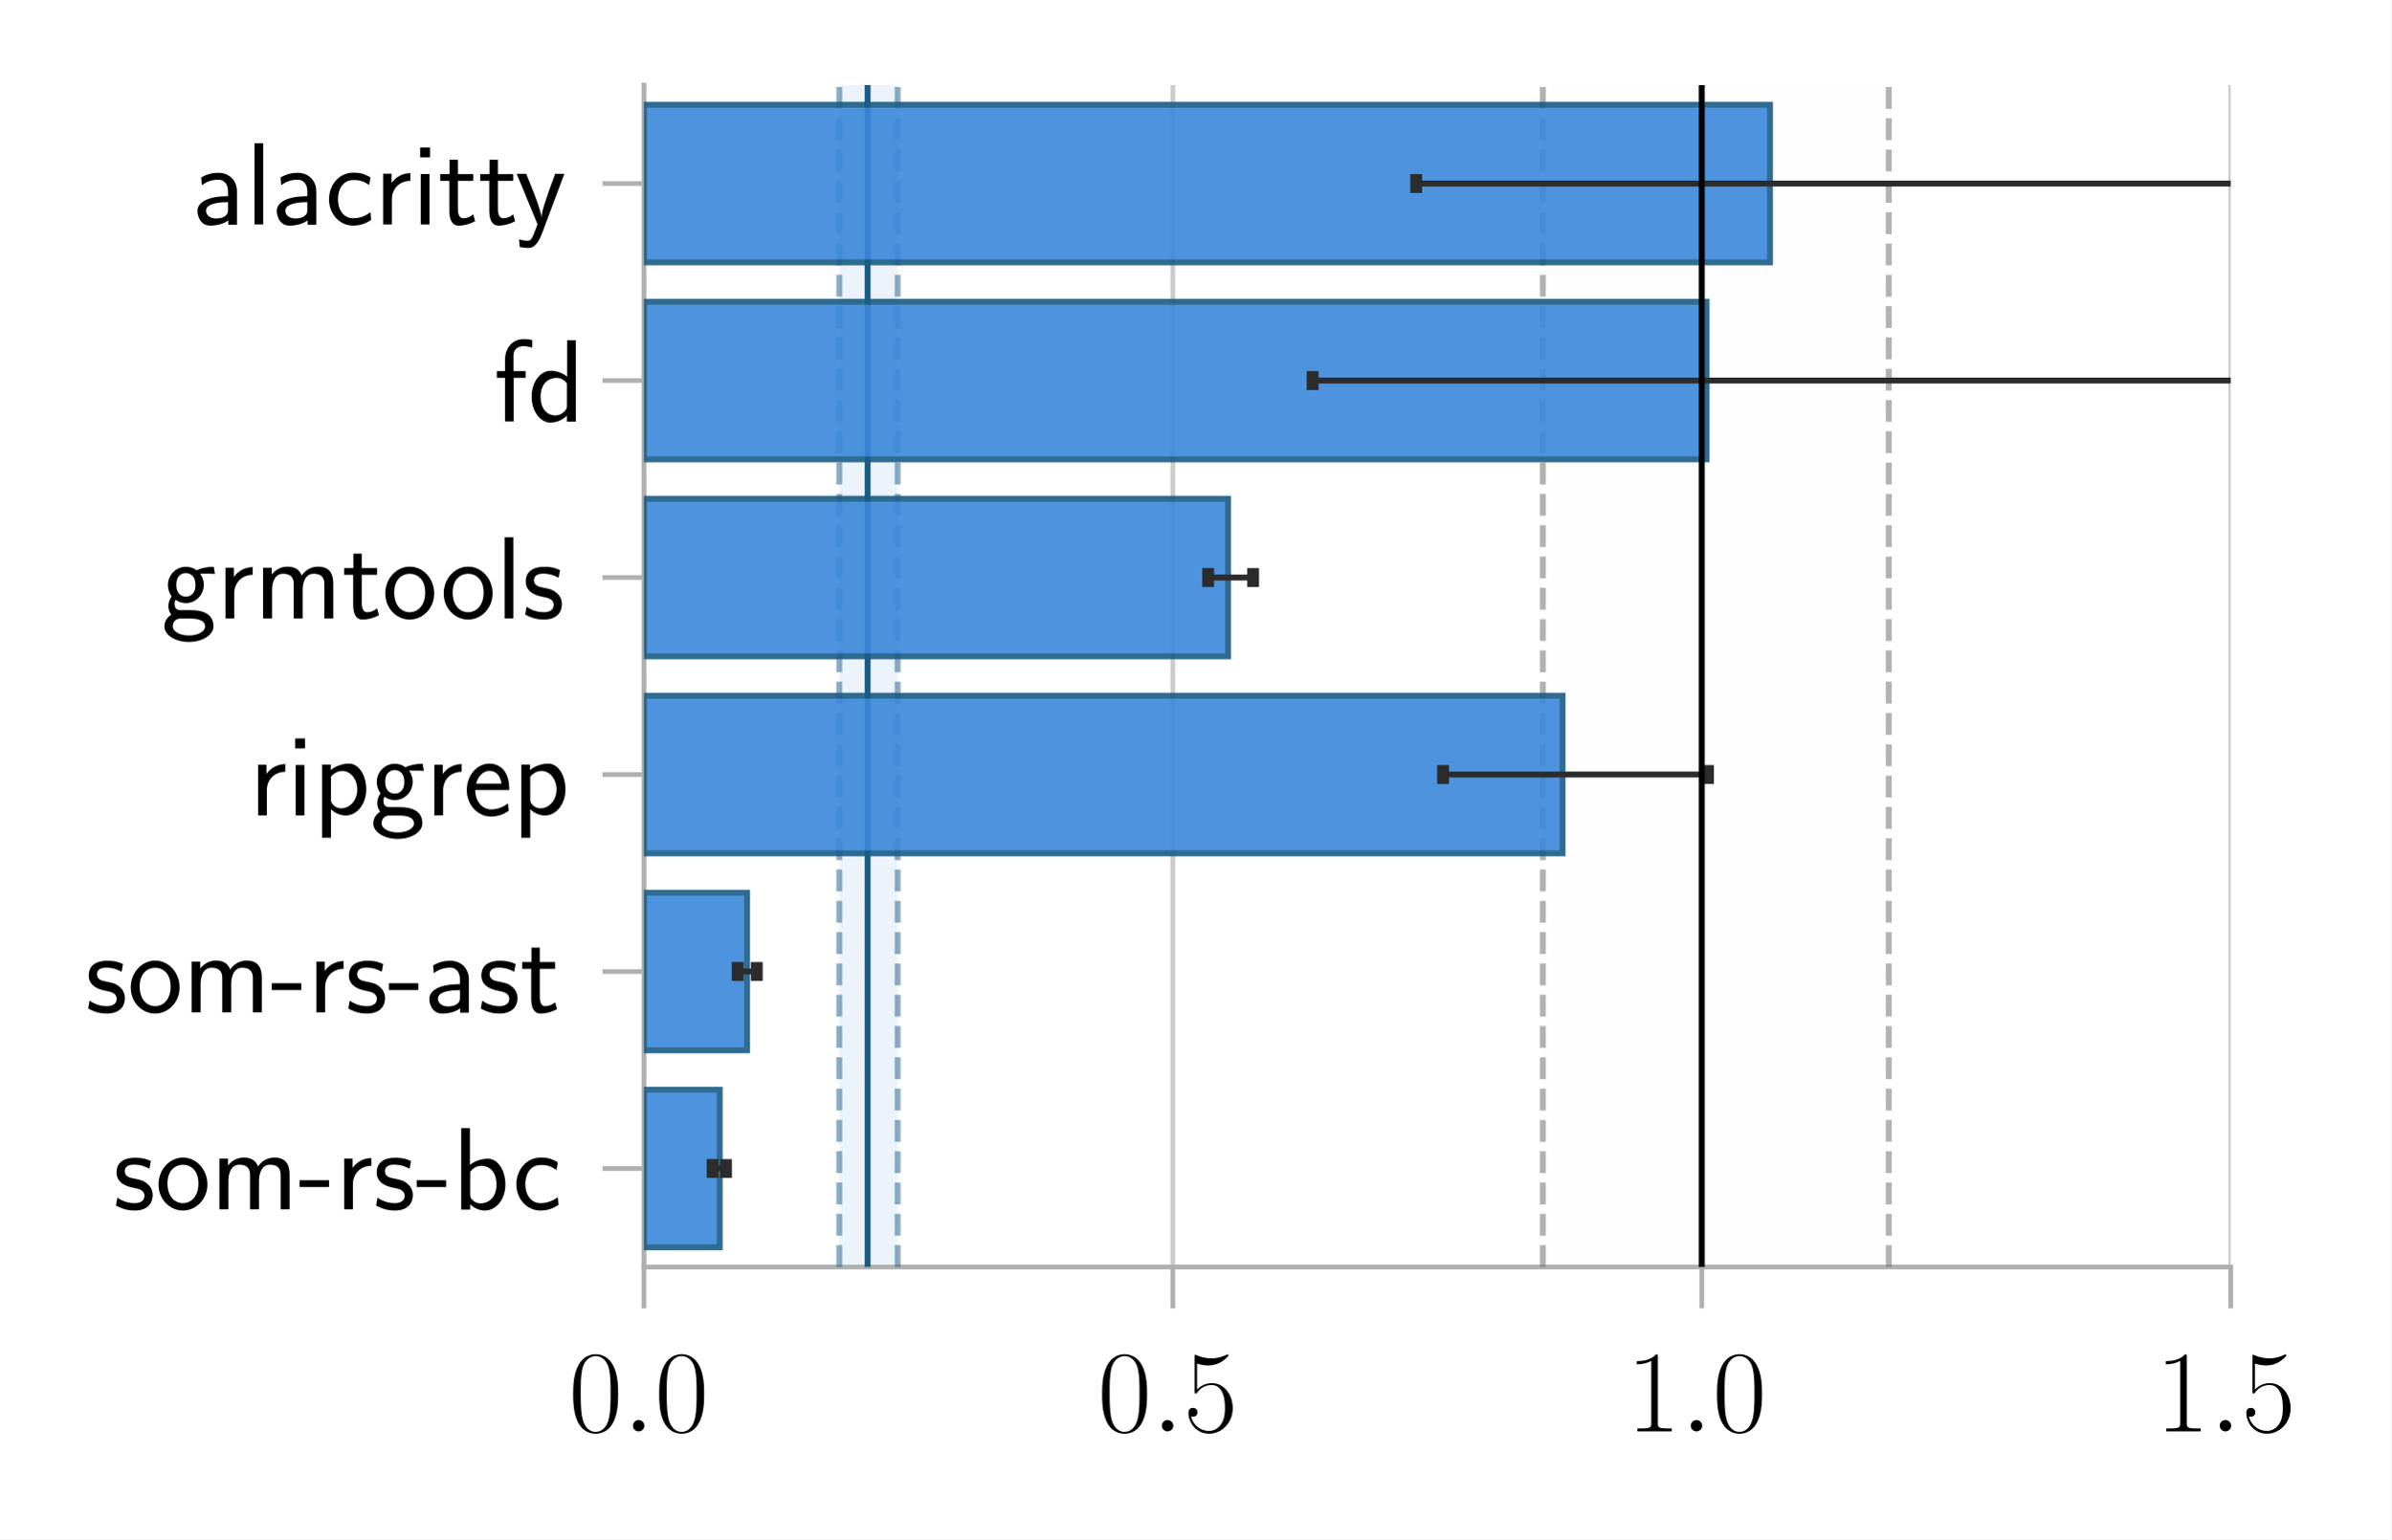
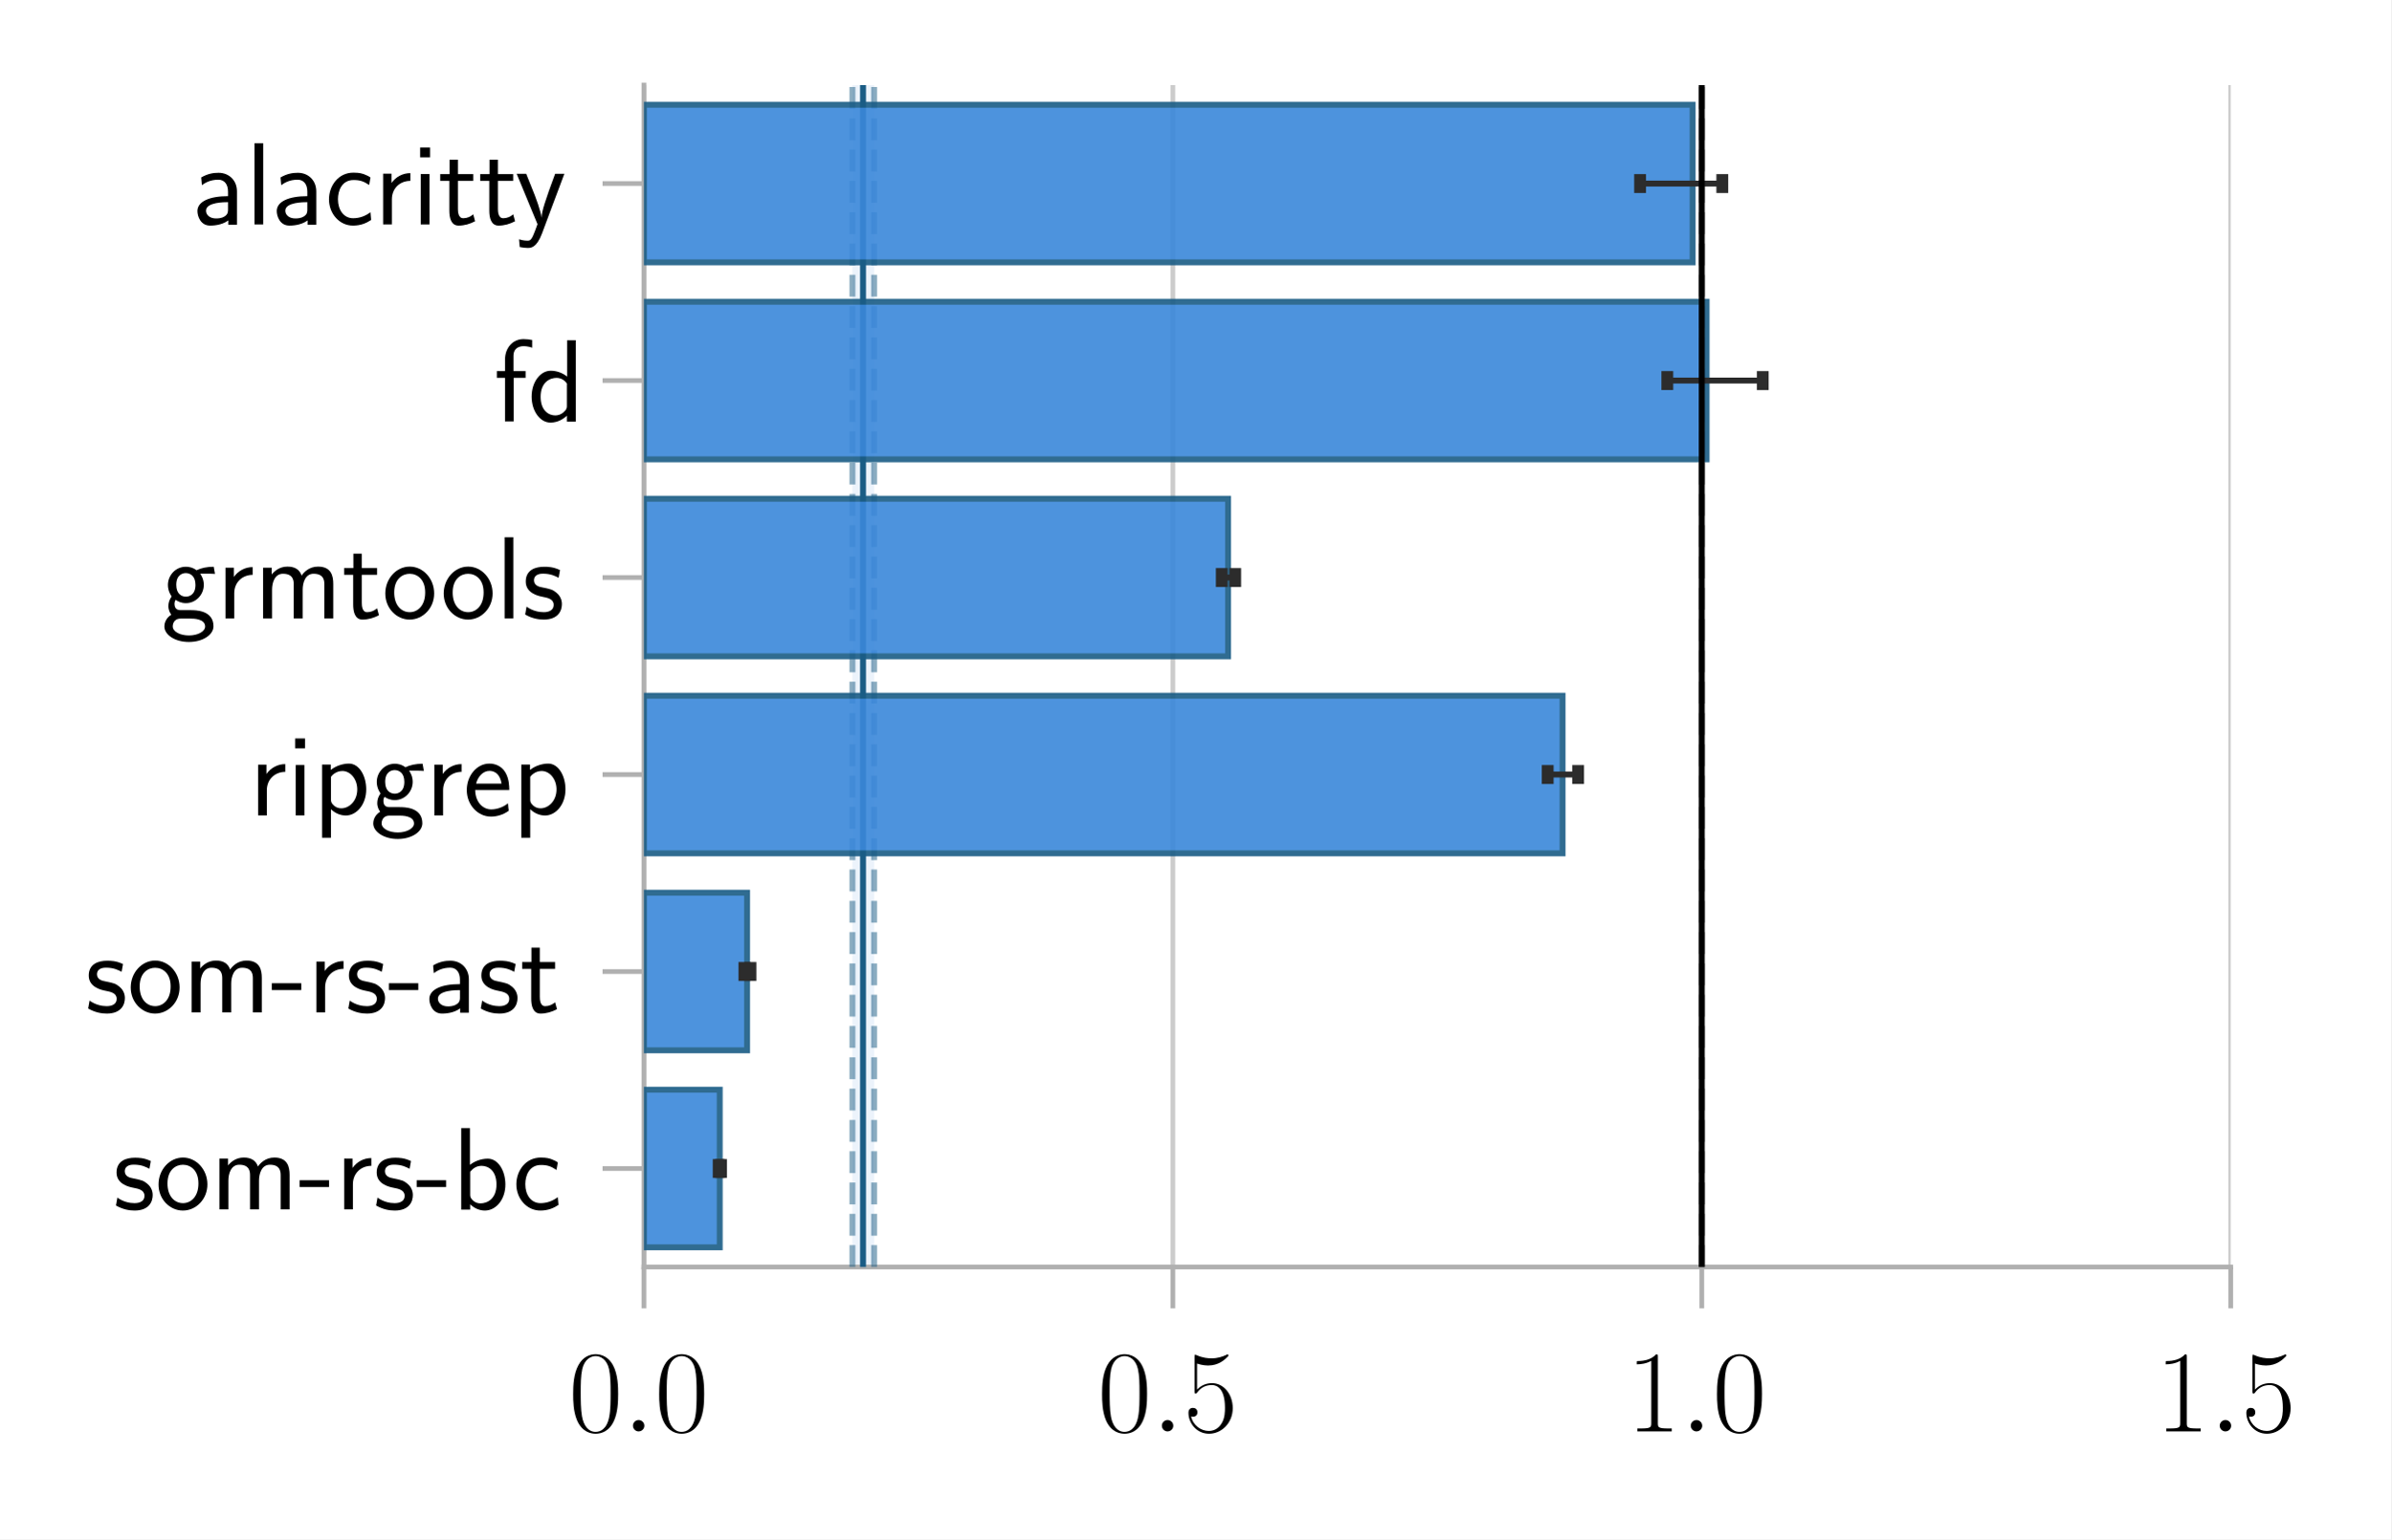
<svg xmlns="http://www.w3.org/2000/svg" xmlns:xlink="http://www.w3.org/1999/xlink" width="202.32pt" height="130.32pt" viewBox="0 0 202.32 130.32" version="1.1">
  <defs>
    <style type="text/css">*{stroke-linejoin: round; stroke-linecap: butt}</style>
  </defs>
  <g id="figure_1">
    <g id="patch_1">
      <path d="M -0 130.32  L 202.32 130.32  L 202.32 0  L -0 0  z " style="fill: #ffffff" />
    </g>
    <g id="axes_1">
      <g id="patch_2">
        <path d="M 54.484 107.264  L 188.755 107.264  L 188.755 7.2  L 54.484 7.2  z " style="fill: #ffffff" />
      </g>
      <g id="matplotlib.axis_1">
        <g id="xtick_1">
          <g id="line2d_1">
-             <path d="M 54.484 107.264  L 54.484 7.2  " clip-path="url(#p53342b3706)" style="fill: none; stroke: #cccccc; stroke-width: 0.4; stroke-linecap: square" />
+             <path d="M 54.484 107.264  L 54.484 7.2  " clip-path="url(#pf28e933177)" style="fill: none; stroke: #cccccc; stroke-width: 0.4; stroke-linecap: square" />
          </g>
          <g id="line2d_2">
            <defs>
-               <path id="mf953624b37" d="M 0 0  L 0 3.5  " style="stroke: #b0b0b0; stroke-width: 0.4" />
+               <path id="md1754e215b" d="M 0 0  L 0 3.5  " style="stroke: #b0b0b0; stroke-width: 0.4" />
            </defs>
            <g>
-               <use xlink:href="#mf953624b37" x="54.484" y="107.264" style="fill: #b0b0b0; stroke: #b0b0b0; stroke-width: 0.4" />
+               <use xlink:href="#md1754e215b" x="54.484" y="107.264" style="fill: #b0b0b0; stroke: #b0b0b0; stroke-width: 0.4" />
            </g>
          </g>
          <g id="text_1">
            <g transform="translate(48.11901 121.1828) scale(0.1 -0.1)">
              <defs>
                <path id="CMR17-30" d="M 2688 2025  C 2688 2416 2682 3080 2413 3591  C 2176 4039 1798 4198 1466 4198  C 1158 4198 768 4058 525 3597  C 269 3118 243 2524 243 2025  C 243 1661 250 1106 448 619  C 723 -39 1216 -128 1466 -128  C 1760 -128 2208 -7 2470 600  C 2662 1042 2688 1559 2688 2025  z M 1466 -26  C 1056 -26 813 325 723 812  C 653 1188 653 1738 653 2096  C 653 2588 653 2997 736 3387  C 858 3929 1216 4096 1466 4096  C 1728 4096 2067 3923 2189 3400  C 2272 3036 2278 2607 2278 2096  C 2278 1680 2278 1169 2202 792  C 2067 95 1690 -26 1466 -26  z " transform="scale(0.015625)" />
                <path id="CMMI12-3a" d="M 1178 307  C 1178 492 1024 619 870 619  C 685 619 557 466 557 313  C 557 128 710 0 864 0  C 1050 0 1178 153 1178 307  z " transform="scale(0.015625)" />
              </defs>
              <use xlink:href="#CMR17-30" transform="scale(0.996264)" />
              <use xlink:href="#CMMI12-3a" transform="translate(45.69048 0) scale(0.996264)" />
              <use xlink:href="#CMR17-30" transform="translate(72.78765 0) scale(0.996264)" />
            </g>
          </g>
        </g>
        <g id="xtick_2">
          <g id="line2d_3">
-             <path d="M 99.241 107.264  L 99.241 7.2  " clip-path="url(#p53342b3706)" style="fill: none; stroke: #cccccc; stroke-width: 0.4; stroke-linecap: square" />
+             <path d="M 99.241 107.264  L 99.241 7.2  " clip-path="url(#pf28e933177)" style="fill: none; stroke: #cccccc; stroke-width: 0.4; stroke-linecap: square" />
          </g>
          <g id="line2d_4">
            <g>
-               <use xlink:href="#mf953624b37" x="99.241" y="107.264" style="fill: #b0b0b0; stroke: #b0b0b0; stroke-width: 0.4" />
+               <use xlink:href="#md1754e215b" x="99.241" y="107.264" style="fill: #b0b0b0; stroke: #b0b0b0; stroke-width: 0.4" />
            </g>
          </g>
          <g id="text_2">
            <g transform="translate(92.87598 121.1828) scale(0.1 -0.1)">
              <defs>
                <path id="CMR17-35" d="M 730 3692  C 794 3666 1056 3584 1325 3584  C 1920 3584 2246 3911 2432 4100  C 2432 4157 2432 4192 2394 4192  C 2387 4192 2374 4192 2323 4163  C 2099 4058 1837 3973 1517 3973  C 1325 3973 1037 3999 723 4139  C 653 4171 640 4171 634 4171  C 602 4171 595 4164 595 4037  L 595 2203  C 595 2089 595 2057 659 2057  C 691 2057 704 2070 736 2114  C 941 2401 1222 2522 1542 2522  C 1766 2522 2246 2382 2246 1289  C 2246 1085 2246 715 2054 421  C 1894 159 1645 25 1370 25  C 947 25 518 320 403 814  C 429 807 480 795 506 795  C 589 795 749 840 749 1038  C 749 1210 627 1280 506 1280  C 358 1280 262 1190 262 1011  C 262 454 704 -128 1382 -128  C 2042 -128 2669 440 2669 1264  C 2669 2030 2170 2624 1549 2624  C 1222 2624 947 2503 730 2274  L 730 3692  z " transform="scale(0.015625)" />
              </defs>
              <use xlink:href="#CMR17-30" transform="scale(0.996264)" />
              <use xlink:href="#CMMI12-3a" transform="translate(45.69048 0) scale(0.996264)" />
              <use xlink:href="#CMR17-35" transform="translate(72.78765 0) scale(0.996264)" />
            </g>
          </g>
        </g>
        <g id="xtick_3">
          <g id="line2d_5">
-             <path d="M 143.998 107.264  L 143.998 7.2  " clip-path="url(#p53342b3706)" style="fill: none; stroke: #cccccc; stroke-width: 0.4; stroke-linecap: square" />
+             <path d="M 143.998 107.264  L 143.998 7.2  " clip-path="url(#pf28e933177)" style="fill: none; stroke: #cccccc; stroke-width: 0.4; stroke-linecap: square" />
          </g>
          <g id="line2d_6">
            <g>
-               <use xlink:href="#mf953624b37" x="143.998" y="107.264" style="fill: #b0b0b0; stroke: #b0b0b0; stroke-width: 0.4" />
+               <use xlink:href="#md1754e215b" x="143.998" y="107.264" style="fill: #b0b0b0; stroke: #b0b0b0; stroke-width: 0.4" />
            </g>
          </g>
          <g id="text_3">
            <g transform="translate(137.6329 121.1828) scale(0.1 -0.1)">
              <defs>
                <path id="CMR17-31" d="M 1702 4058  C 1702 4192 1696 4192 1606 4192  C 1357 3916 979 3827 621 3827  C 602 3827 570 3827 563 3808  C 557 3795 557 3782 557 3648  C 755 3648 1088 3686 1344 3839  L 1344 461  C 1344 236 1331 160 781 160  L 589 160  L 589 0  C 896 0 1216 0 1523 0  C 1830 0 2150 0 2458 0  L 2458 160  L 2266 160  C 1715 160 1702 230 1702 458  L 1702 4058  z " transform="scale(0.015625)" />
              </defs>
              <use xlink:href="#CMR17-31" transform="scale(0.996264)" />
              <use xlink:href="#CMMI12-3a" transform="translate(45.69048 0) scale(0.996264)" />
              <use xlink:href="#CMR17-30" transform="translate(72.78765 0) scale(0.996264)" />
            </g>
          </g>
        </g>
        <g id="xtick_4">
          <g id="line2d_7">
-             <path d="M 188.755 107.264  L 188.755 7.2  " clip-path="url(#p53342b3706)" style="fill: none; stroke: #cccccc; stroke-width: 0.4; stroke-linecap: square" />
+             <path d="M 188.755 107.264  L 188.755 7.2  " clip-path="url(#pf28e933177)" style="fill: none; stroke: #cccccc; stroke-width: 0.4; stroke-linecap: square" />
          </g>
          <g id="line2d_8">
            <g>
-               <use xlink:href="#mf953624b37" x="188.755" y="107.264" style="fill: #b0b0b0; stroke: #b0b0b0; stroke-width: 0.4" />
+               <use xlink:href="#md1754e215b" x="188.755" y="107.264" style="fill: #b0b0b0; stroke: #b0b0b0; stroke-width: 0.4" />
            </g>
          </g>
          <g id="text_4">
            <g transform="translate(182.3899 121.1828) scale(0.1 -0.1)">
              <use xlink:href="#CMR17-31" transform="scale(0.996264)" />
              <use xlink:href="#CMMI12-3a" transform="translate(45.69048 0) scale(0.996264)" />
              <use xlink:href="#CMR17-35" transform="translate(72.78765 0) scale(0.996264)" />
            </g>
          </g>
        </g>
      </g>
      <g id="matplotlib.axis_2">
        <g id="ytick_1">
          <g id="line2d_9">
            <defs>
-               <path id="mb64c90d019" d="M 0 0  L -3.5 0  " style="stroke: #b0b0b0; stroke-width: 0.4" />
+               <path id="m94c4dc818a" d="M 0 0  L -3.5 0  " style="stroke: #b0b0b0; stroke-width: 0.4" />
            </defs>
            <g>
-               <use xlink:href="#mb64c90d019" x="54.484" y="15.539" style="fill: #b0b0b0; stroke: #b0b0b0; stroke-width: 0.4" />
+               <use xlink:href="#m94c4dc818a" x="54.484" y="15.539" style="fill: #b0b0b0; stroke: #b0b0b0; stroke-width: 0.4" />
            </g>
          </g>
          <g id="text_5">
            <g transform="translate(16.30473 18.99794) scale(0.1 -0.1)">
              <defs>
                <path id="CMSS17-61" d="M 2406 1791  C 2406 2392 1978 2808 1402 2808  C 1120 2808 813 2757 461 2553  L 499 2135  C 659 2248 934 2432 1395 2432  C 1722 2432 1920 2180 1920 1782  L 1920 1536  C 896 1536 256 1238 256 726  C 256 461 416 -64 947 -64  C 1043 -64 1562 -64 1933 217  L 1933 -19  L 2406 -19  L 2406 1791  z M 1920 816  C 1920 701 1920 548 1728 434  C 1562 325 1350 325 1261 325  C 941 325 723 511 723 744  C 723 1211 1722 1211 1920 1211  L 1920 816  z " transform="scale(0.015625)" />
                <path id="CMSS17-6c" d="M 947 4416  L 474 4416  L 474 0  L 947 0  L 947 4416  z " transform="scale(0.015625)" />
                <path id="CMSS17-63" d="M 2464 2541  C 2464 2585 2170 2714 2093 2739  C 1882 2816 1613 2816 1542 2816  C 710 2816 211 2093 211 1363  C 211 595 768 -64 1517 -64  C 1946 -64 2253 76 2502 242  L 2464 664  C 2189 453 1869 337 1523 337  C 1024 337 698 774 698 1369  C 698 1831 909 2414 1549 2414  C 1901 2414 2099 2343 2394 2145  L 2464 2541  z " transform="scale(0.015625)" />
                <path id="CMSS17-72" d="M 954 1363  C 954 1965 1395 2368 1958 2368  L 1958 2789  C 1549 2789 1165 2585 934 2253  L 934 2758  L 480 2758  L 480 0  L 954 0  L 954 1363  z " transform="scale(0.015625)" />
                <path id="CMSS17-69" d="M 979 4183  L 442 4183  L 442 3648  L 979 3648  L 979 4183  z M 947 2739  L 474 2739  L 474 0  L 947 0  L 947 2739  z " transform="scale(0.015625)" />
                <path id="CMSS17-74" d="M 1069 2368  L 1901 2368  L 1901 2737  L 1069 2737  L 1069 3520  L 614 3520  L 614 2737  L 109 2737  L 109 2368  L 602 2368  L 602 749  C 602 384 685 -64 1107 -64  C 1427 -64 1722 25 2003 172  L 1901 548  C 1747 414 1562 337 1363 337  C 1082 337 1069 696 1069 856  L 1069 2368  z " transform="scale(0.015625)" />
                <path id="CMSS17-79" d="M 2675 2752  L 2176 2752  C 1632 1294 1446 702 1434 383  L 1427 383  C 1408 696 1126 1460 902 2007  L 602 2752  L 83 2752  L 1216 13  C 1146 -178 1043 -465 1011 -529  C 870 -885 774 -885 672 -885  C 646 -885 442 -885 211 -809  L 250 -1229  C 410 -1261 570 -1280 685 -1280  C 845 -1280 1165 -1280 1459 -497  L 2675 2752  z " transform="scale(0.015625)" />
              </defs>
              <use xlink:href="#CMSS17-61" transform="scale(0.996264)" />
              <use xlink:href="#CMSS17-6c" transform="translate(44.92192 0) scale(0.996264)" />
              <use xlink:href="#CMSS17-61" transform="translate(67.10264 0) scale(0.996264)" />
              <use xlink:href="#CMSS17-63" transform="translate(112.0246 0) scale(0.996264)" />
              <use xlink:href="#CMSS17-72" transform="translate(153.6634 0) scale(0.996264)" />
              <use xlink:href="#CMSS17-69" transform="translate(185.5732 0) scale(0.996264)" />
              <use xlink:href="#CMSS17-74" transform="translate(207.7539 0) scale(0.996264)" />
              <use xlink:href="#CMSS17-74" transform="translate(241.5854 0) scale(0.996264)" />
              <use xlink:href="#CMSS17-79" transform="translate(272.8146 0) scale(0.996264)" />
            </g>
          </g>
        </g>
        <g id="ytick_2">
          <g id="line2d_10">
            <g>
-               <use xlink:href="#mb64c90d019" x="54.484" y="32.216" style="fill: #b0b0b0; stroke: #b0b0b0; stroke-width: 0.4" />
+               <use xlink:href="#m94c4dc818a" x="54.484" y="32.216" style="fill: #b0b0b0; stroke: #b0b0b0; stroke-width: 0.4" />
            </g>
          </g>
          <g id="text_6">
            <g transform="translate(41.79252 35.67533) scale(0.1 -0.1)">
              <defs>
                <path id="CMSS17-66" d="M 1075 2368  L 1722 2368  L 1722 2737  L 1062 2737  L 1062 3559  C 1062 4014 1408 4092 1606 4092  C 1670 4092 1850 4092 2080 4009  L 2080 4429  C 1933 4461 1754 4480 1613 4480  C 1018 4480 602 3993 602 3359  L 602 2737  L 160 2737  L 160 2368  L 602 2368  L 602 0  L 1075 0  L 1075 2368  z " transform="scale(0.015625)" />
                <path id="CMSS17-64" d="M 2611 4416  L 2138 4416  L 2138 2438  C 1939 2603 1613 2756 1254 2756  C 672 2756 211 2131 211 1347  C 211 562 666 -64 1235 -64  C 1677 -64 1971 172 2125 306  L 2125 -13  L 2611 -13  L 2611 4416  z M 2125 836  C 2125 747 2125 653 1926 482  C 1798 375 1645 325 1498 325  C 1152 325 698 576 698 1340  C 698 2134 1210 2368 1562 2368  C 1798 2368 1990 2254 2125 2065  L 2125 836  z " transform="scale(0.015625)" />
              </defs>
              <use xlink:href="#CMSS17-66" transform="scale(0.996264)" />
              <use xlink:href="#CMSS17-64" transform="translate(28.62666 0) scale(0.996264)" />
            </g>
          </g>
        </g>
        <g id="ytick_3">
          <g id="line2d_11">
            <g>
-               <use xlink:href="#mb64c90d019" x="54.484" y="48.893" style="fill: #b0b0b0; stroke: #b0b0b0; stroke-width: 0.4" />
+               <use xlink:href="#m94c4dc818a" x="54.484" y="48.893" style="fill: #b0b0b0; stroke: #b0b0b0; stroke-width: 0.4" />
            </g>
          </g>
          <g id="text_7">
            <g transform="translate(13.648 52.35272) scale(0.1 -0.1)">
              <defs>
                <path id="CMSS17-67" d="M 2848 2808  C 2483 2808 2170 2738 1914 2617  C 1702 2777 1485 2808 1338 2808  C 781 2808 358 2349 358 1814  C 358 1468 550 1207 563 1195  C 448 1035 384 863 384 672  C 384 448 474 289 544 200  C 211 -3 166 -314 166 -435  C 166 -898 749 -1280 1498 -1280  C 2253 -1280 2835 -898 2835 -428  C 2835 448 1856 448 1587 448  L 1069 448  C 973 448 717 448 717 791  C 717 921 774 1004 781 1010  C 877 940 1075 832 1338 832  C 1869 832 2310 1278 2310 1827  C 2310 2132 2170 2355 2112 2432  L 2131 2432  C 2150 2432 2419 2432 2515 2432  C 2720 2432 2739 2429 2918 2419  L 2848 2808  z M 1338 1182  C 1120 1182 813 1315 813 1823  C 813 2375 1165 2464 1331 2464  C 1549 2464 1856 2331 1856 1823  C 1856 1271 1504 1182 1338 1182  z M 1581 -10  C 1734 -10 2381 -10 2381 -442  C 2381 -714 1984 -929 1504 -929  C 1018 -929 621 -720 621 -435  C 621 -403 621 -10 1062 -10  L 1581 -10  z " transform="scale(0.015625)" />
                <path id="CMSS17-6d" d="M 4288 1877  C 4288 2308 4179 2816 3462 2816  C 2982 2816 2694 2516 2566 2331  C 2451 2670 2182 2816 1798 2816  C 1363 2816 1088 2568 941 2389  L 941 2758  L 474 2758  L 474 0  L 960 0  L 960 1559  C 960 1939 1101 2428 1555 2428  C 2138 2428 2138 2016 2138 1829  L 2138 0  L 2624 0  L 2624 1559  C 2624 1939 2765 2428 3219 2428  C 3802 2428 3802 2016 3802 1829  L 3802 0  L 4288 0  L 4288 1877  z " transform="scale(0.015625)" />
                <path id="CMSS17-6f" d="M 2829 1356  C 2829 2176 2221 2816 1504 2816  C 768 2816 173 2157 173 1356  C 173 544 787 -64 1498 -64  C 2227 -64 2829 563 2829 1356  z M 1504 337  C 1050 337 659 709 659 1408  C 659 2151 1114 2427 1498 2427  C 1914 2427 2342 2126 2342 1408  C 2342 683 1926 337 1504 337  z " transform="scale(0.015625)" />
                <path id="CMSS17-73" d="M 2061 2627  C 1683 2807 1389 2807 1197 2807  C 742 2807 198 2648 198 2003  C 198 1359 902 1218 1094 1179  C 1389 1122 1715 1058 1715 740  C 1715 337 1254 337 1171 337  C 915 337 563 407 243 638  L 166 210  C 531 0 883 -64 1178 -64  C 1965 -64 2163 416 2163 781  C 2163 1094 1984 1305 1862 1401  C 1651 1568 1574 1587 1050 1696  C 960 1709 646 1779 646 2066  C 646 2432 1050 2432 1139 2432  C 1555 2432 1811 2303 1984 2208  L 2061 2627  z " transform="scale(0.015625)" />
              </defs>
              <use xlink:href="#CMSS17-67" transform="scale(0.996264)" />
              <use xlink:href="#CMSS17-72" transform="translate(46.84362 0) scale(0.996264)" />
              <use xlink:href="#CMSS17-6d" transform="translate(78.7534 0) scale(0.996264)" />
              <use xlink:href="#CMSS17-74" transform="translate(152.9827 0) scale(0.996264)" />
              <use xlink:href="#CMSS17-6f" transform="translate(186.8142 0) scale(0.996264)" />
              <use xlink:href="#CMSS17-6f" transform="translate(236.2603 0) scale(0.996264)" />
              <use xlink:href="#CMSS17-6c" transform="translate(283.1039 0) scale(0.996264)" />
              <use xlink:href="#CMSS17-73" transform="translate(305.2846 0) scale(0.996264)" />
            </g>
          </g>
        </g>
        <g id="ytick_4">
          <g id="line2d_12">
            <g>
-               <use xlink:href="#mb64c90d019" x="54.484" y="65.571" style="fill: #b0b0b0; stroke: #b0b0b0; stroke-width: 0.4" />
+               <use xlink:href="#m94c4dc818a" x="54.484" y="65.571" style="fill: #b0b0b0; stroke: #b0b0b0; stroke-width: 0.4" />
            </g>
          </g>
          <g id="text_8">
            <g transform="translate(21.09233 69.0301) scale(0.1 -0.1)">
              <defs>
                <path id="CMSS17-70" d="M 966 333  C 1178 129 1466 -5 1773 -5  C 2368 -5 2880 603 2880 1412  C 2880 2159 2496 2816 1946 2816  C 1626 2816 1242 2702 954 2472  L 954 2765  L 480 2765  L 480 -1216  L 966 -1216  L 966 333  z M 966 2100  C 1018 2176 1235 2415 1587 2415  C 2035 2415 2394 1960 2394 1412  C 2394 787 1958 384 1530 384  C 1402 384 1267 415 1139 523  C 966 674 966 768 966 857  L 966 2100  z " transform="scale(0.015625)" />
                <path id="CMSS17-65" d="M 2502 1377  C 2502 1590 2490 2003 2285 2345  C 2061 2713 1696 2816 1421 2816  C 755 2816 192 2188 192 1375  C 192 582 774 -64 1510 -64  C 1798 -64 2150 19 2470 248  C 2470 274 2458 414 2451 420  C 2451 433 2432 630 2432 656  C 2125 407 1773 325 1517 325  C 1107 325 666 667 646 1377  L 2502 1377  z M 698 1728  C 781 2084 1062 2421 1421 2421  C 1517 2421 1965 2421 2080 1728  L 698 1728  z " transform="scale(0.015625)" />
              </defs>
              <use xlink:href="#CMSS17-72" transform="scale(0.996264)" />
              <use xlink:href="#CMSS17-69" transform="translate(31.90977 0) scale(0.996264)" />
              <use xlink:href="#CMSS17-70" transform="translate(54.0905 0) scale(0.996264)" />
              <use xlink:href="#CMSS17-67" transform="translate(102.2954 0) scale(0.996264)" />
              <use xlink:href="#CMSS17-72" transform="translate(149.1391 0) scale(0.996264)" />
              <use xlink:href="#CMSS17-65" transform="translate(181.0488 0) scale(0.996264)" />
              <use xlink:href="#CMSS17-70" transform="translate(222.6877 0) scale(0.996264)" />
            </g>
          </g>
        </g>
        <g id="ytick_5">
          <g id="line2d_13">
            <g>
-               <use xlink:href="#mb64c90d019" x="54.484" y="82.248" style="fill: #b0b0b0; stroke: #b0b0b0; stroke-width: 0.4" />
+               <use xlink:href="#m94c4dc818a" x="54.484" y="82.248" style="fill: #b0b0b0; stroke: #b0b0b0; stroke-width: 0.4" />
            </g>
          </g>
          <g id="text_9">
            <g transform="translate(7.2 85.70749) scale(0.1 -0.1)">
              <defs>
                <path id="CMSS17-2d" d="M 1664 1216  L 1664 1585  L 64 1585  L 64 1216  L 1664 1216  z " transform="scale(0.015625)" />
              </defs>
              <use xlink:href="#CMSS17-73" transform="scale(0.996264)" />
              <use xlink:href="#CMSS17-6f" transform="translate(35.91354 0) scale(0.996264)" />
              <use xlink:href="#CMSS17-6d" transform="translate(82.75717 0) scale(0.996264)" />
              <use xlink:href="#CMSS17-2d" transform="translate(156.9864 0) scale(0.996264)" />
              <use xlink:href="#CMSS17-72" transform="translate(188.2155 0) scale(0.996264)" />
              <use xlink:href="#CMSS17-73" transform="translate(220.1253 0) scale(0.996264)" />
              <use xlink:href="#CMSS17-2d" transform="translate(256.0388 0) scale(0.996264)" />
              <use xlink:href="#CMSS17-61" transform="translate(287.268 0) scale(0.996264)" />
              <use xlink:href="#CMSS17-73" transform="translate(332.1899 0) scale(0.996264)" />
              <use xlink:href="#CMSS17-74" transform="translate(368.1034 0) scale(0.996264)" />
            </g>
          </g>
        </g>
        <g id="ytick_6">
          <g id="line2d_14">
            <g>
-               <use xlink:href="#mb64c90d019" x="54.484" y="98.926" style="fill: #b0b0b0; stroke: #b0b0b0; stroke-width: 0.4" />
+               <use xlink:href="#m94c4dc818a" x="54.484" y="98.926" style="fill: #b0b0b0; stroke: #b0b0b0; stroke-width: 0.4" />
            </g>
          </g>
          <g id="text_10">
            <g transform="translate(9.552293 102.3849) scale(0.1 -0.1)">
              <defs>
                <path id="CMSS17-62" d="M 954 4416  L 480 4416  L 480 -13  L 966 -13  L 966 274  C 1210 38 1504 -64 1766 -64  C 2381 -64 2880 549 2880 1352  C 2880 2086 2496 2756 1926 2756  C 1523 2756 1165 2591 954 2419  L 954 4416  z M 966 2046  C 1107 2222 1306 2368 1587 2368  C 1965 2368 2394 2097 2394 1352  C 2394 558 1882 325 1530 325  C 1402 325 1267 356 1139 464  C 966 615 966 709 966 797  L 966 2046  z " transform="scale(0.015625)" />
              </defs>
              <use xlink:href="#CMSS17-73" transform="scale(0.996264)" />
              <use xlink:href="#CMSS17-6f" transform="translate(35.91354 0) scale(0.996264)" />
              <use xlink:href="#CMSS17-6d" transform="translate(82.75717 0) scale(0.996264)" />
              <use xlink:href="#CMSS17-2d" transform="translate(156.9864 0) scale(0.996264)" />
              <use xlink:href="#CMSS17-72" transform="translate(188.2155 0) scale(0.996264)" />
              <use xlink:href="#CMSS17-73" transform="translate(220.1253 0) scale(0.996264)" />
              <use xlink:href="#CMSS17-2d" transform="translate(256.0388 0) scale(0.996264)" />
              <use xlink:href="#CMSS17-62" transform="translate(287.268 0) scale(0.996264)" />
              <use xlink:href="#CMSS17-63" transform="translate(338.0753 0) scale(0.996264)" />
            </g>
          </g>
        </g>
      </g>
      <g id="patch_3">
-         <path d="M 130.552 107.264  L 159.821 107.264  L 159.821 7.2  L 130.552 7.2  z " clip-path="url(#p53342b3706)" style="fill: #808080; opacity: 0.01" />
+         <path d="M 143.998 107.264  L 143.998 107.264  L 143.998 7.2  L 143.998 7.2  z " clip-path="url(#pf28e933177)" style="fill: #808080; opacity: 0.01" />
      </g>
      <g id="patch_4">
-         <path d="M 71.015 107.264  L 75.957 107.264  L 75.957 7.2  L 71.015 7.2  z " clip-path="url(#p53342b3706)" style="fill: #3a87d9; opacity: 0.1" />
+         <path d="M 72.127 107.264  L 73.963 107.264  L 73.963 7.2  L 72.127 7.2  z " clip-path="url(#pf28e933177)" style="fill: #3a87d9; opacity: 0.1" />
      </g>
      <g id="patch_5">
        <path d="M 54.484 107.264  L 54.484 7.2  " style="fill: none; stroke: #b0b0b0; stroke-width: 0.4; stroke-linejoin: miter; stroke-linecap: square" />
      </g>
      <g id="patch_6">
        <path d="M 54.484 107.264  L 188.755 107.264  " style="fill: none; stroke: #b0b0b0; stroke-width: 0.4; stroke-linejoin: miter; stroke-linecap: square" />
      </g>
      <g id="line2d_15">
-         <path d="M 130.552 107.264  L 130.552 7.2  " clip-path="url(#p53342b3706)" style="fill: none; stroke-dasharray: 1.85,0.8; stroke-dashoffset: 0; stroke: #666666; stroke-opacity: 0.5; stroke-width: 0.5" />
+         <path d="M 143.998 107.264  L 143.998 7.2  " clip-path="url(#pf28e933177)" style="fill: none; stroke-dasharray: 1.85,0.8; stroke-dashoffset: 0; stroke: #666666; stroke-opacity: 0.5; stroke-width: 0.5" />
      </g>
      <g id="line2d_16">
-         <path d="M 159.821 107.264  L 159.821 7.2  " clip-path="url(#p53342b3706)" style="fill: none; stroke-dasharray: 1.85,0.8; stroke-dashoffset: 0; stroke: #666666; stroke-opacity: 0.5; stroke-width: 0.5" />
+         <path d="M 143.998 107.264  L 143.998 7.2  " clip-path="url(#pf28e933177)" style="fill: none; stroke-dasharray: 1.85,0.8; stroke-dashoffset: 0; stroke: #666666; stroke-opacity: 0.5; stroke-width: 0.5" />
      </g>
      <g id="line2d_17">
-         <path d="M 71.015 107.264  L 71.015 7.2  " clip-path="url(#p53342b3706)" style="fill: none; stroke-dasharray: 1.85,0.8; stroke-dashoffset: 0; stroke: #1a5c85; stroke-opacity: 0.5; stroke-width: 0.5" />
+         <path d="M 72.127 107.264  L 72.127 7.2  " clip-path="url(#pf28e933177)" style="fill: none; stroke-dasharray: 1.85,0.8; stroke-dashoffset: 0; stroke: #1a5c85; stroke-opacity: 0.5; stroke-width: 0.5" />
      </g>
      <g id="line2d_18">
-         <path d="M 75.957 107.264  L 75.957 7.2  " clip-path="url(#p53342b3706)" style="fill: none; stroke-dasharray: 1.85,0.8; stroke-dashoffset: 0; stroke: #1a5c85; stroke-opacity: 0.5; stroke-width: 0.5" />
+         <path d="M 73.963 107.264  L 73.963 7.2  " clip-path="url(#pf28e933177)" style="fill: none; stroke-dasharray: 1.85,0.8; stroke-dashoffset: 0; stroke: #1a5c85; stroke-opacity: 0.5; stroke-width: 0.5" />
      </g>
      <g id="line2d_19">
-         <path d="M 73.415 107.264  L 73.415 7.2  " clip-path="url(#p53342b3706)" style="fill: none; stroke: #1a5c85; stroke-width: 0.5; stroke-linecap: square" />
+         <path d="M 73.026 107.264  L 73.026 7.2  " clip-path="url(#pf28e933177)" style="fill: none; stroke: #1a5c85; stroke-width: 0.5; stroke-linecap: square" />
      </g>
      <g id="patch_7">
-         <path d="M 54.484 8.868  L 149.77 8.868  L 149.77 22.21  L 54.484 22.21  z " clip-path="url(#p53342b3706)" style="fill: #3a87d9; opacity: 0.9; stroke: #1a5c85; stroke-width: 0.5; stroke-linejoin: miter" />
+         <path d="M 54.484 8.868  L 143.223 8.868  L 143.223 22.21  L 54.484 22.21  z " clip-path="url(#pf28e933177)" style="fill: #3a87d9; opacity: 0.9; stroke: #1a5c85; stroke-width: 0.5; stroke-linejoin: miter" />
      </g>
      <g id="patch_8">
-         <path d="M 54.484 25.545  L 144.406 25.545  L 144.406 38.887  L 54.484 38.887  z " clip-path="url(#p53342b3706)" style="fill: #3a87d9; opacity: 0.9; stroke: #1a5c85; stroke-width: 0.5; stroke-linejoin: miter" />
+         <path d="M 54.484 25.545  L 144.406 25.545  L 144.406 38.887  L 54.484 38.887  z " clip-path="url(#pf28e933177)" style="fill: #3a87d9; opacity: 0.9; stroke: #1a5c85; stroke-width: 0.5; stroke-linejoin: miter" />
      </g>
      <g id="patch_9">
-         <path d="M 54.484 42.223  L 103.915 42.223  L 103.915 55.564  L 54.484 55.564  z " clip-path="url(#p53342b3706)" style="fill: #3a87d9; opacity: 0.9; stroke: #1a5c85; stroke-width: 0.5; stroke-linejoin: miter" />
+         <path d="M 54.484 42.223  L 103.915 42.223  L 103.915 55.564  L 54.484 55.564  z " clip-path="url(#pf28e933177)" style="fill: #3a87d9; opacity: 0.9; stroke: #1a5c85; stroke-width: 0.5; stroke-linejoin: miter" />
      </g>
      <g id="patch_10">
-         <path d="M 54.484 58.9  L 132.217 58.9  L 132.217 72.242  L 54.484 72.242  z " clip-path="url(#p53342b3706)" style="fill: #3a87d9; opacity: 0.9; stroke: #1a5c85; stroke-width: 0.5; stroke-linejoin: miter" />
+         <path d="M 54.484 58.9  L 132.217 58.9  L 132.217 72.242  L 54.484 72.242  z " clip-path="url(#pf28e933177)" style="fill: #3a87d9; opacity: 0.9; stroke: #1a5c85; stroke-width: 0.5; stroke-linejoin: miter" />
      </g>
      <g id="patch_11">
-         <path d="M 54.484 75.577  L 63.215 75.577  L 63.215 88.919  L 54.484 88.919  z " clip-path="url(#p53342b3706)" style="fill: #3a87d9; opacity: 0.9; stroke: #1a5c85; stroke-width: 0.5; stroke-linejoin: miter" />
+         <path d="M 54.484 75.577  L 63.215 75.577  L 63.215 88.919  L 54.484 88.919  z " clip-path="url(#pf28e933177)" style="fill: #3a87d9; opacity: 0.9; stroke: #1a5c85; stroke-width: 0.5; stroke-linejoin: miter" />
      </g>
      <g id="patch_12">
-         <path d="M 54.484 92.255  L 60.9 92.255  L 60.9 105.597  L 54.484 105.597  z " clip-path="url(#p53342b3706)" style="fill: #3a87d9; opacity: 0.9; stroke: #1a5c85; stroke-width: 0.5; stroke-linejoin: miter" />
+         <path d="M 54.484 92.255  L 60.9 92.255  L 60.9 105.597  L 54.484 105.597  z " clip-path="url(#pf28e933177)" style="fill: #3a87d9; opacity: 0.9; stroke: #1a5c85; stroke-width: 0.5; stroke-linejoin: miter" />
      </g>
      <g id="LineCollection_1">
-         <path d="M 119.834 15.539  L 189.961 15.539  " clip-path="url(#p53342b3706)" style="fill: none; stroke: #2c2c2c; stroke-width: 0.5" />
+         <path d="M 138.778 15.539  L 145.733 15.539  " clip-path="url(#pf28e933177)" style="fill: none; stroke: #2c2c2c; stroke-width: 0.5" />
      </g>
      <g id="line2d_20">
        <defs>
-           <path id="m11baf606bf" d="M 0 0.8  L 0 -0.8  " style="stroke: #2c2c2c" />
+           <path id="mc85a3b54e9" d="M 0 0.8  L 0 -0.8  " style="stroke: #2c2c2c" />
        </defs>
-         <g clip-path="url(#p53342b3706)">
-           <use xlink:href="#m11baf606bf" x="119.834" y="15.539" style="fill: #2c2c2c; stroke: #2c2c2c" />
+         <g clip-path="url(#pf28e933177)">
+           <use xlink:href="#mc85a3b54e9" x="138.778" y="15.539" style="fill: #2c2c2c; stroke: #2c2c2c" />
        </g>
      </g>
      <g id="line2d_21">
-         <g clip-path="url(#p53342b3706)">
-           <use xlink:href="#m11baf606bf" x="189.961" y="15.539" style="fill: #2c2c2c; stroke: #2c2c2c" />
+         <g clip-path="url(#pf28e933177)">
+           <use xlink:href="#mc85a3b54e9" x="145.733" y="15.539" style="fill: #2c2c2c; stroke: #2c2c2c" />
        </g>
      </g>
      <g id="LineCollection_2">
-         <path d="M 111.069 32.216  L 199.313 32.216  " clip-path="url(#p53342b3706)" style="fill: none; stroke: #2c2c2c; stroke-width: 0.5" />
+         <path d="M 141.082 32.216  L 149.158 32.216  " clip-path="url(#pf28e933177)" style="fill: none; stroke: #2c2c2c; stroke-width: 0.5" />
      </g>
      <g id="line2d_22">
-         <g clip-path="url(#p53342b3706)">
-           <use xlink:href="#m11baf606bf" x="111.069" y="32.216" style="fill: #2c2c2c; stroke: #2c2c2c" />
+         <g clip-path="url(#pf28e933177)">
+           <use xlink:href="#mc85a3b54e9" x="141.082" y="32.216" style="fill: #2c2c2c; stroke: #2c2c2c" />
        </g>
      </g>
      <g id="line2d_23">
-         <g clip-path="url(#p53342b3706)">
-           <use xlink:href="#m11baf606bf" x="199.313" y="32.216" style="fill: #2c2c2c; stroke: #2c2c2c" />
+         <g clip-path="url(#pf28e933177)">
+           <use xlink:href="#mc85a3b54e9" x="149.158" y="32.216" style="fill: #2c2c2c; stroke: #2c2c2c" />
        </g>
      </g>
      <g id="LineCollection_3">
-         <path d="M 102.229 48.893  L 106.034 48.893  " clip-path="url(#p53342b3706)" style="fill: none; stroke: #2c2c2c; stroke-width: 0.5" />
+         <path d="M 103.382 48.893  L 104.517 48.893  " clip-path="url(#pf28e933177)" style="fill: none; stroke: #2c2c2c; stroke-width: 0.5" />
      </g>
      <g id="line2d_24">
-         <g clip-path="url(#p53342b3706)">
-           <use xlink:href="#m11baf606bf" x="102.229" y="48.893" style="fill: #2c2c2c; stroke: #2c2c2c" />
+         <g clip-path="url(#pf28e933177)">
+           <use xlink:href="#mc85a3b54e9" x="103.382" y="48.893" style="fill: #2c2c2c; stroke: #2c2c2c" />
        </g>
      </g>
      <g id="line2d_25">
-         <g clip-path="url(#p53342b3706)">
-           <use xlink:href="#m11baf606bf" x="106.034" y="48.893" style="fill: #2c2c2c; stroke: #2c2c2c" />
+         <g clip-path="url(#pf28e933177)">
+           <use xlink:href="#mc85a3b54e9" x="104.517" y="48.893" style="fill: #2c2c2c; stroke: #2c2c2c" />
        </g>
      </g>
      <g id="LineCollection_4">
-         <path d="M 122.107 65.571  L 144.526 65.571  " clip-path="url(#p53342b3706)" style="fill: none; stroke: #2c2c2c; stroke-width: 0.5" />
+         <path d="M 130.96 65.571  L 133.536 65.571  " clip-path="url(#pf28e933177)" style="fill: none; stroke: #2c2c2c; stroke-width: 0.5" />
      </g>
      <g id="line2d_26">
-         <g clip-path="url(#p53342b3706)">
-           <use xlink:href="#m11baf606bf" x="122.107" y="65.571" style="fill: #2c2c2c; stroke: #2c2c2c" />
+         <g clip-path="url(#pf28e933177)">
+           <use xlink:href="#mc85a3b54e9" x="130.96" y="65.571" style="fill: #2c2c2c; stroke: #2c2c2c" />
        </g>
      </g>
      <g id="line2d_27">
-         <g clip-path="url(#p53342b3706)">
-           <use xlink:href="#m11baf606bf" x="144.526" y="65.571" style="fill: #2c2c2c; stroke: #2c2c2c" />
+         <g clip-path="url(#pf28e933177)">
+           <use xlink:href="#mc85a3b54e9" x="133.536" y="65.571" style="fill: #2c2c2c; stroke: #2c2c2c" />
        </g>
      </g>
      <g id="LineCollection_5">
-         <path d="M 62.422 82.248  L 64.037 82.248  " clip-path="url(#p53342b3706)" style="fill: none; stroke: #2c2c2c; stroke-width: 0.5" />
+         <path d="M 62.989 82.248  L 63.498 82.248  " clip-path="url(#pf28e933177)" style="fill: none; stroke: #2c2c2c; stroke-width: 0.5" />
      </g>
      <g id="line2d_28">
-         <g clip-path="url(#p53342b3706)">
-           <use xlink:href="#m11baf606bf" x="62.422" y="82.248" style="fill: #2c2c2c; stroke: #2c2c2c" />
+         <g clip-path="url(#pf28e933177)">
+           <use xlink:href="#mc85a3b54e9" x="62.989" y="82.248" style="fill: #2c2c2c; stroke: #2c2c2c" />
        </g>
      </g>
      <g id="line2d_29">
-         <g clip-path="url(#p53342b3706)">
-           <use xlink:href="#m11baf606bf" x="64.037" y="82.248" style="fill: #2c2c2c; stroke: #2c2c2c" />
+         <g clip-path="url(#pf28e933177)">
+           <use xlink:href="#mc85a3b54e9" x="63.498" y="82.248" style="fill: #2c2c2c; stroke: #2c2c2c" />
        </g>
      </g>
      <g id="LineCollection_6">
-         <path d="M 60.298 98.926  L 61.433 98.926  " clip-path="url(#p53342b3706)" style="fill: none; stroke: #2c2c2c; stroke-width: 0.5" />
+         <path d="M 60.81 98.926  L 61.012 98.926  " clip-path="url(#pf28e933177)" style="fill: none; stroke: #2c2c2c; stroke-width: 0.5" />
      </g>
      <g id="line2d_30">
-         <g clip-path="url(#p53342b3706)">
-           <use xlink:href="#m11baf606bf" x="60.298" y="98.926" style="fill: #2c2c2c; stroke: #2c2c2c" />
+         <g clip-path="url(#pf28e933177)">
+           <use xlink:href="#mc85a3b54e9" x="60.81" y="98.926" style="fill: #2c2c2c; stroke: #2c2c2c" />
        </g>
      </g>
      <g id="line2d_31">
-         <g clip-path="url(#p53342b3706)">
-           <use xlink:href="#m11baf606bf" x="61.433" y="98.926" style="fill: #2c2c2c; stroke: #2c2c2c" />
+         <g clip-path="url(#pf28e933177)">
+           <use xlink:href="#mc85a3b54e9" x="61.012" y="98.926" style="fill: #2c2c2c; stroke: #2c2c2c" />
        </g>
      </g>
      <g id="line2d_32">
-         <path d="M 143.998 107.264  L 143.998 7.2  " clip-path="url(#p53342b3706)" style="fill: none; stroke: #000000; stroke-width: 0.5; stroke-linecap: square" />
+         <path d="M 143.998 107.264  L 143.998 7.2  " clip-path="url(#pf28e933177)" style="fill: none; stroke: #000000; stroke-width: 0.5; stroke-linecap: square" />
      </g>
    </g>
  </g>
  <defs>
-     <clipPath id="p53342b3706">
+     <clipPath id="pf28e933177">
      <rect x="54.484" y="7.2" width="134.271" height="100.064" />
    </clipPath>
  </defs>
</svg>
